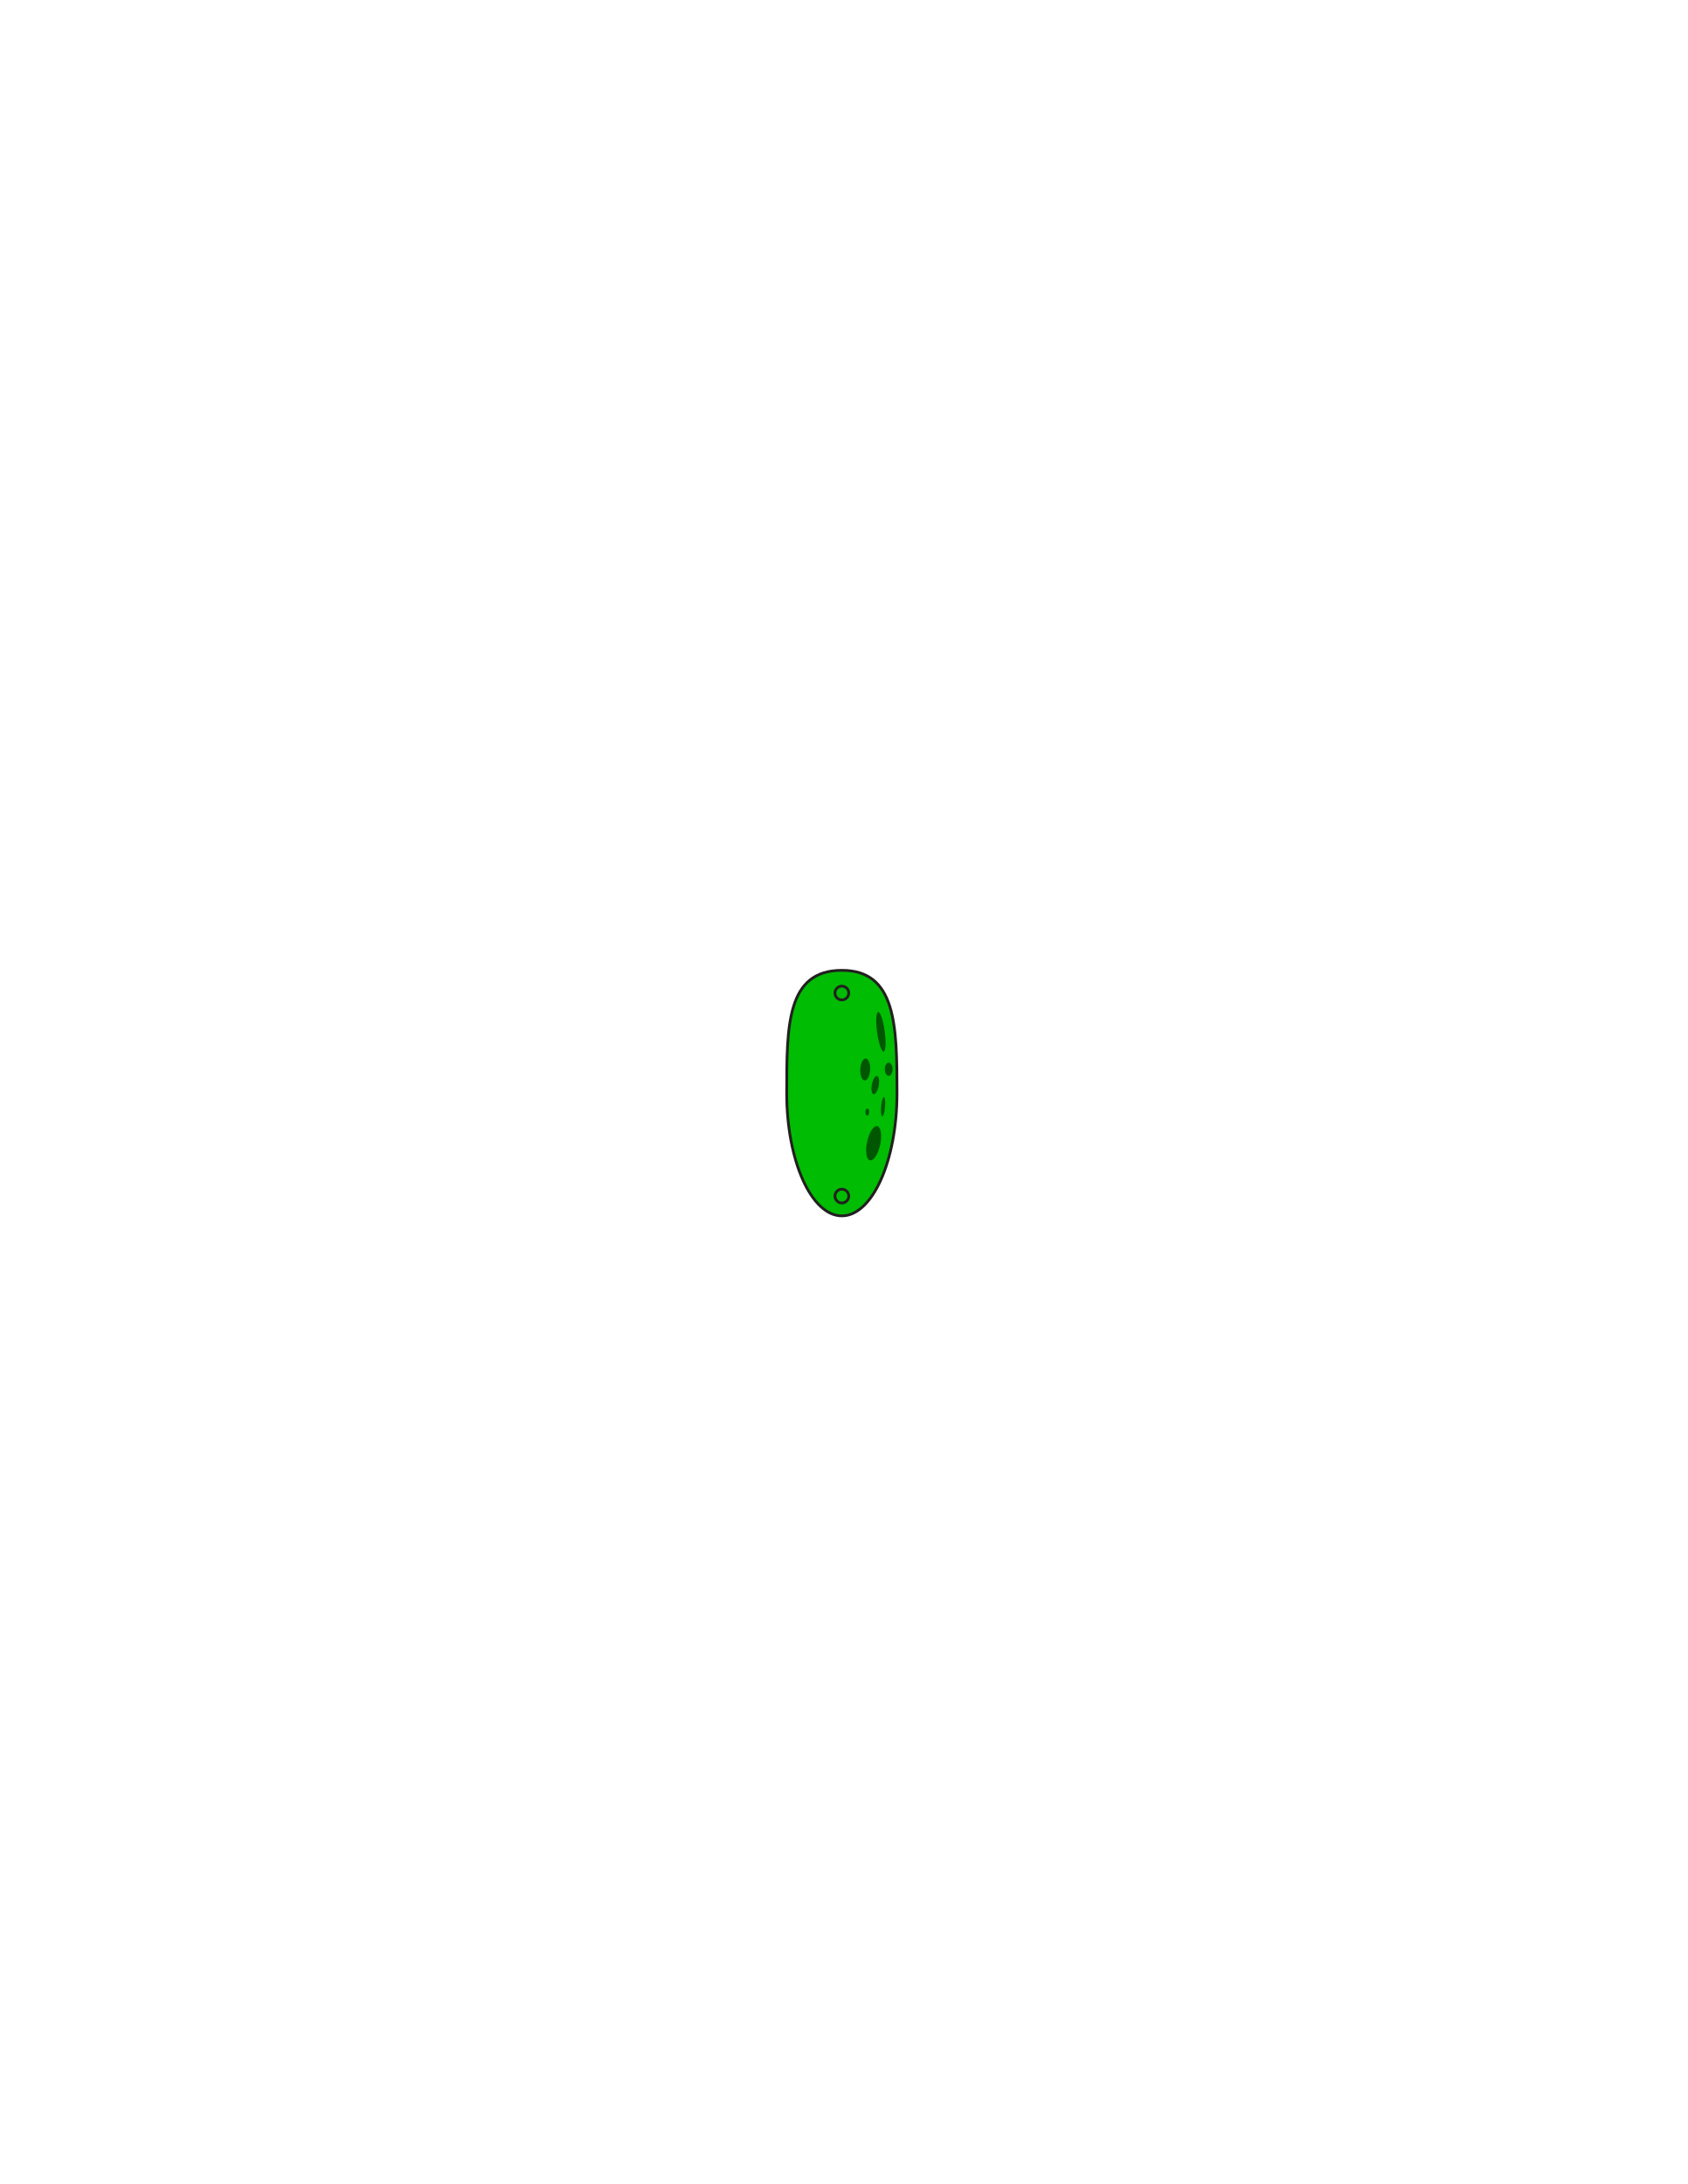
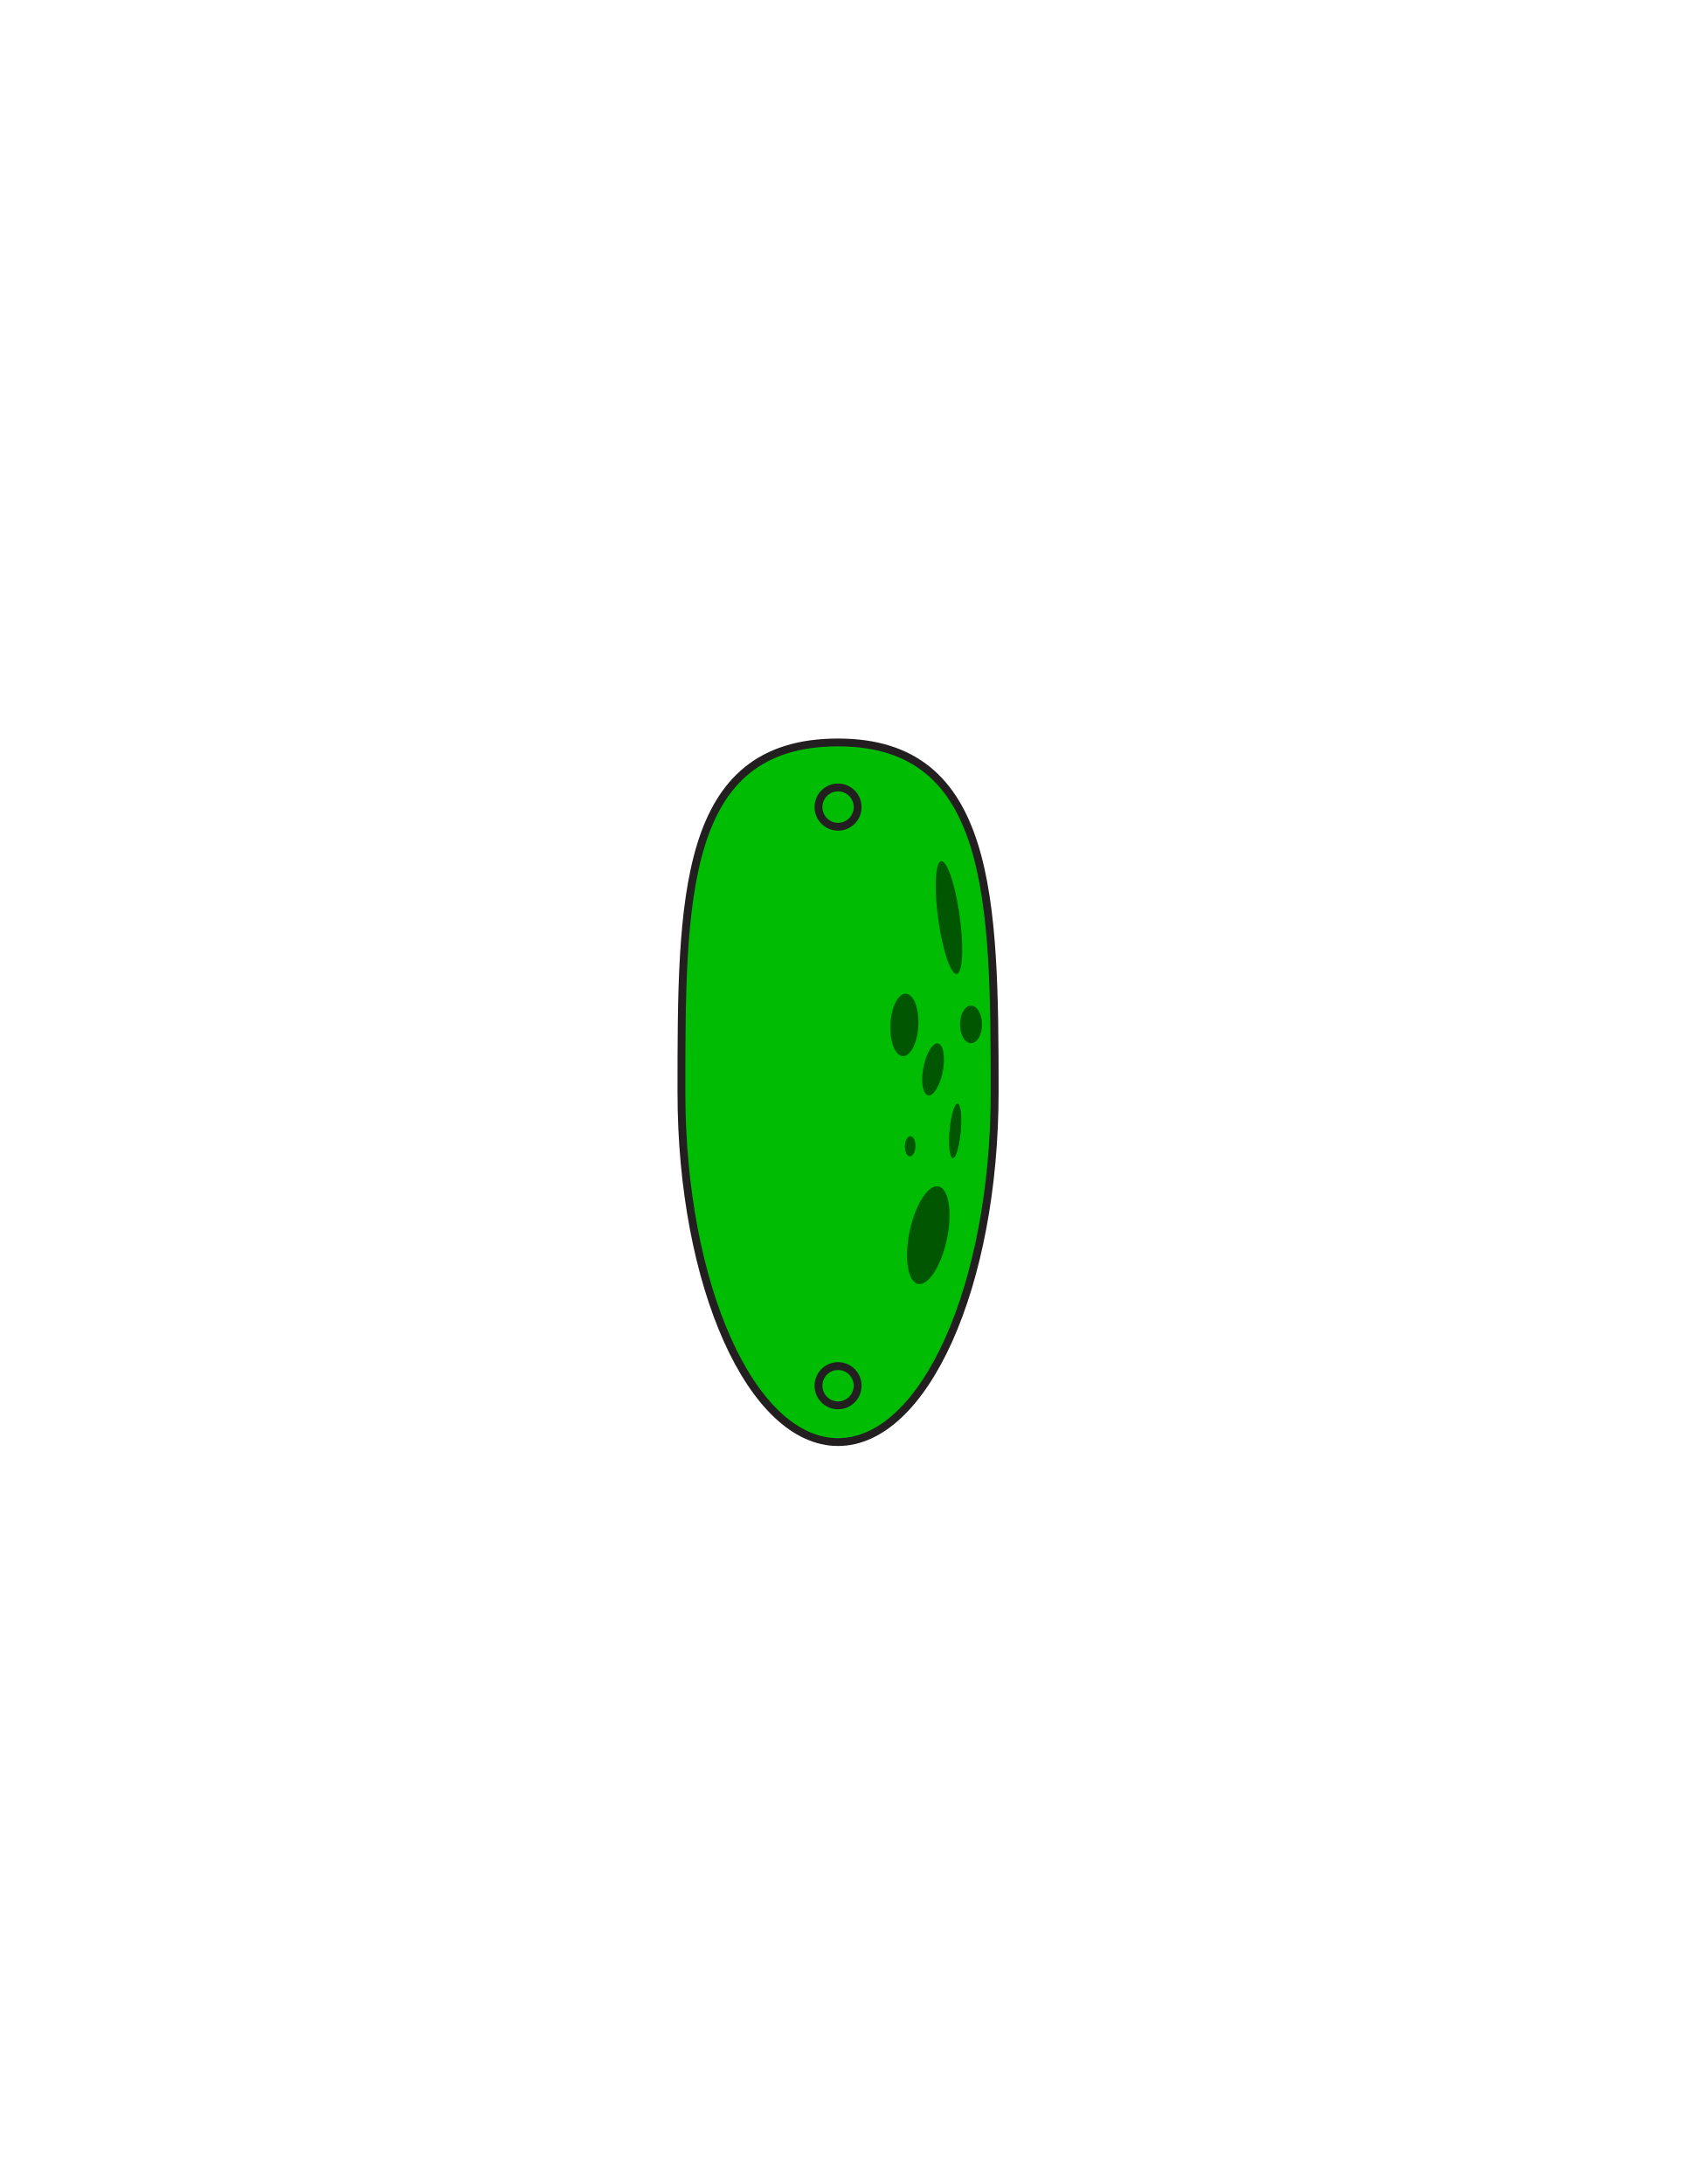
<svg xmlns="http://www.w3.org/2000/svg" version="1.1" id="Layer_1" x="0px" y="0px" width="612px" height="792px" viewBox="0 0 612 792" enable-background="new 0 0 612 792" xml:space="preserve">
-   <rect x="265.5" y="351.937" fill-opacity="0" fill="#231F20" width="81" height="89.313" />
-   <path id="PRIMARY_21_" fill="#00BC03" stroke="#231F20" stroke-miterlimit="10" d="M285.25,396.4c0,24.588,8.953,44.52,20,44.52  c11.046,0,20-19.932,20-44.52c0-24.587-0.334-44.52-20-44.52C285.25,351.88,285.25,371.813,285.25,396.4z" />
-   <path id="SECONDARY_78_" fill="#005601" d="M314.717,412.82c-0.979,3.299-0.854,6.764,0.281,7.738  c1.135,0.979,2.85-0.902,3.83-4.199c0.979-3.299,0.853-6.762-0.281-7.738C317.411,407.645,315.697,409.525,314.717,412.82z" />
-   <path id="SECONDARY_77_" fill="#005601" d="M320.841,387.38c-0.125,1.305,0.396,2.537,1.162,2.749  c0.767,0.213,1.489-0.672,1.614-1.977c0.125-1.305-0.395-2.533-1.161-2.748C321.688,385.191,320.966,386.076,320.841,387.38z" />
-   <path id="SECONDARY_76_" fill="#005601" d="M313.797,403.09c-0.068,0.705,0.174,1.359,0.542,1.461  c0.366,0.102,0.718-0.387,0.786-1.092s-0.174-1.355-0.543-1.459C314.217,401.898,313.863,402.387,313.797,403.09z" />
-   <path id="SECONDARY_75_" fill="#005601" d="M316.283,392.646c-0.471,1.766-0.357,3.579,0.25,4.046  c0.609,0.471,1.484-0.584,1.953-2.35c0.471-1.765,0.357-3.578-0.25-4.046C317.627,389.828,316.752,390.879,316.283,392.646z" />
-   <path id="SECONDARY_74_" fill="#005601" d="M320.73,373.601c-0.585-3.953-1.652-6.907-2.381-6.594  c-0.729,0.313-0.844,3.773-0.256,7.728c0.588,3.953,1.654,6.907,2.383,6.594C321.203,381.014,321.318,377.555,320.73,373.601z" />
-   <path id="SECONDARY_73_" fill="#005601" d="M320.91,401.51c-0.182,1.914-0.646,3.379-1.034,3.271  c-0.388-0.109-0.554-1.748-0.37-3.662c0.184-1.912,0.648-3.377,1.035-3.27C320.929,397.957,321.094,399.596,320.91,401.51z" />
-   <path id="SECONDARY_72_" fill="#005601" d="M315.475,388.315c-0.211,2.178-1.165,3.725-2.135,3.456  c-0.969-0.269-1.586-2.253-1.377-4.43c0.209-2.178,1.164-3.725,2.134-3.456C315.066,384.154,315.684,386.138,315.475,388.315z" />
-   <circle fill="none" stroke="#231F20" stroke-miterlimit="10" cx="305.25" cy="360.107" r="2.5" />
-   <circle fill="none" stroke="#231F20" stroke-miterlimit="10" cx="305.25" cy="433.748" r="2.5" />
+   <rect x="191" y="269.405" fill="#231F20" fill-opacity="0" width="230" height="254.482" />
+   <path id="PRIMARY_21_" fill="#00BC03" stroke="#231F20" stroke-width="2.844" stroke-miterlimit="10" d="M247.08,396.096  c0,70.059,25.423,126.851,56.791,126.851c31.365,0,56.79-56.792,56.79-126.851c0-70.058-0.948-126.854-56.79-126.854  C247.08,269.242,247.08,326.039,247.08,396.096z" />
+   <path id="SECONDARY_78_" fill="#005601" d="M330.751,442.882c-2.778,9.399-2.423,19.272,0.799,22.046  c3.223,2.791,8.092-2.568,10.876-11.962c2.778-9.402,2.421-19.27-0.799-22.049C338.402,428.135,333.535,433.493,330.751,442.882z" />
+   <path id="SECONDARY_77_" fill="#005601" d="M348.141,370.394c-0.354,3.719,1.126,7.229,3.3,7.833  c2.177,0.606,4.229-1.915,4.584-5.633c0.354-3.717-1.123-7.216-3.297-7.83C350.545,364.157,348.495,366.679,348.141,370.394z" />
+   <path id="SECONDARY_76_" fill="#005601" d="M328.14,415.156c-0.194,2.01,0.493,3.873,1.539,4.163  c1.039,0.292,2.038-1.103,2.231-3.111c0.194-2.009-0.493-3.862-1.541-4.157C329.332,411.762,328.328,413.153,328.14,415.156z" />
+   <path id="SECONDARY_75_" fill="#005601" d="M335.199,385.398c-1.339,5.032-1.015,10.197,0.71,11.529  c1.728,1.342,4.212-1.664,5.546-6.697c1.337-5.028,1.012-10.194-0.71-11.528C339.015,377.37,336.53,380.363,335.199,385.398z" />
+   <path id="SECONDARY_74_" fill="#005601" d="M347.827,331.133c-1.664-11.264-4.691-19.681-6.763-18.789  c-2.069,0.892-2.396,10.751-0.727,22.02c1.669,11.264,4.697,19.681,6.766,18.789C349.169,352.256,349.496,342.4,347.827,331.133z" />
+   <path id="SECONDARY_73_" fill="#005601" d="M348.338,410.654c-0.519,5.454-1.836,9.628-2.937,9.321  c-1.102-0.312-1.572-4.98-1.052-10.435c0.524-5.448,1.842-9.622,2.939-9.318C348.391,400.531,348.858,405.2,348.338,410.654z" />
+   <path id="SECONDARY_72_" fill="#005601" d="M332.903,373.058c-0.599,6.207-3.309,10.614-6.062,9.847  c-2.751-0.767-4.504-6.419-3.91-12.623c0.594-6.205,3.306-10.612,6.059-9.847C331.744,361.202,333.497,366.855,332.903,373.058z" />
+   <ellipse fill="none" stroke="#231F20" stroke-width="2.844" stroke-miterlimit="10" cx="303.871" cy="292.684" rx="7.098" ry="7.124" />
+   <ellipse fill="none" stroke="#231F20" stroke-width="2.844" stroke-miterlimit="10" cx="303.871" cy="502.512" rx="7.098" ry="7.123" />
</svg>
